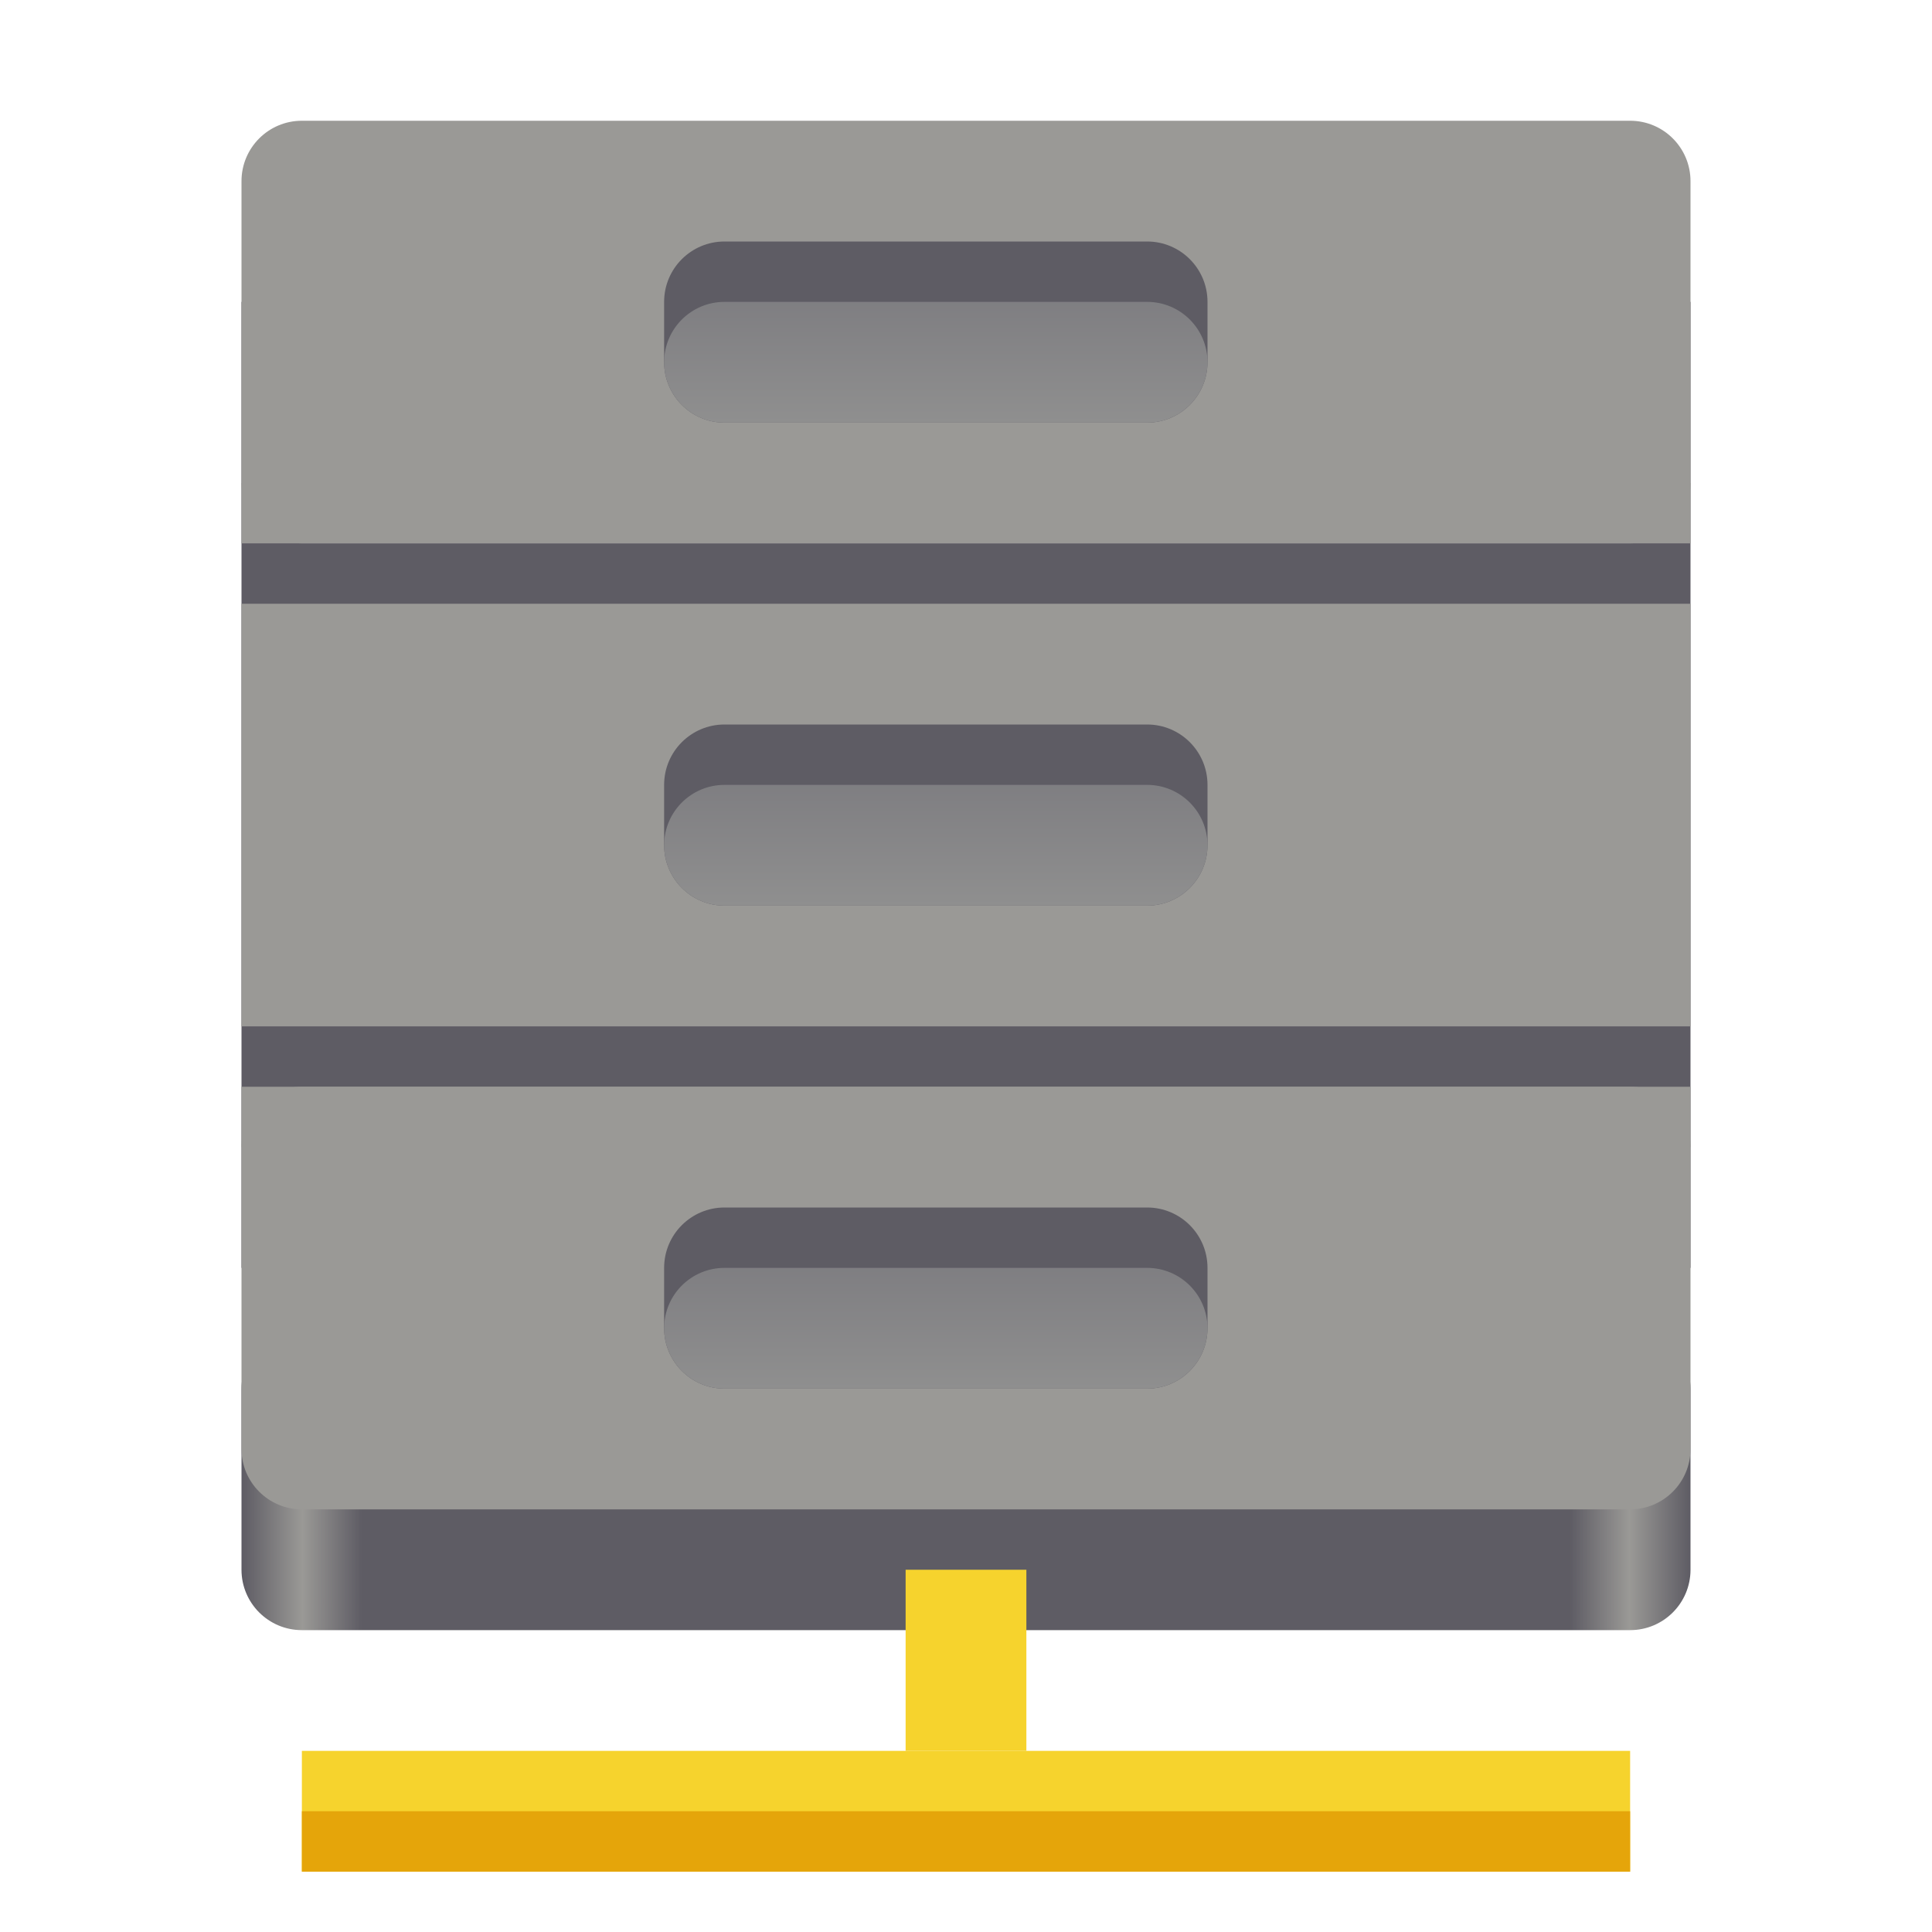
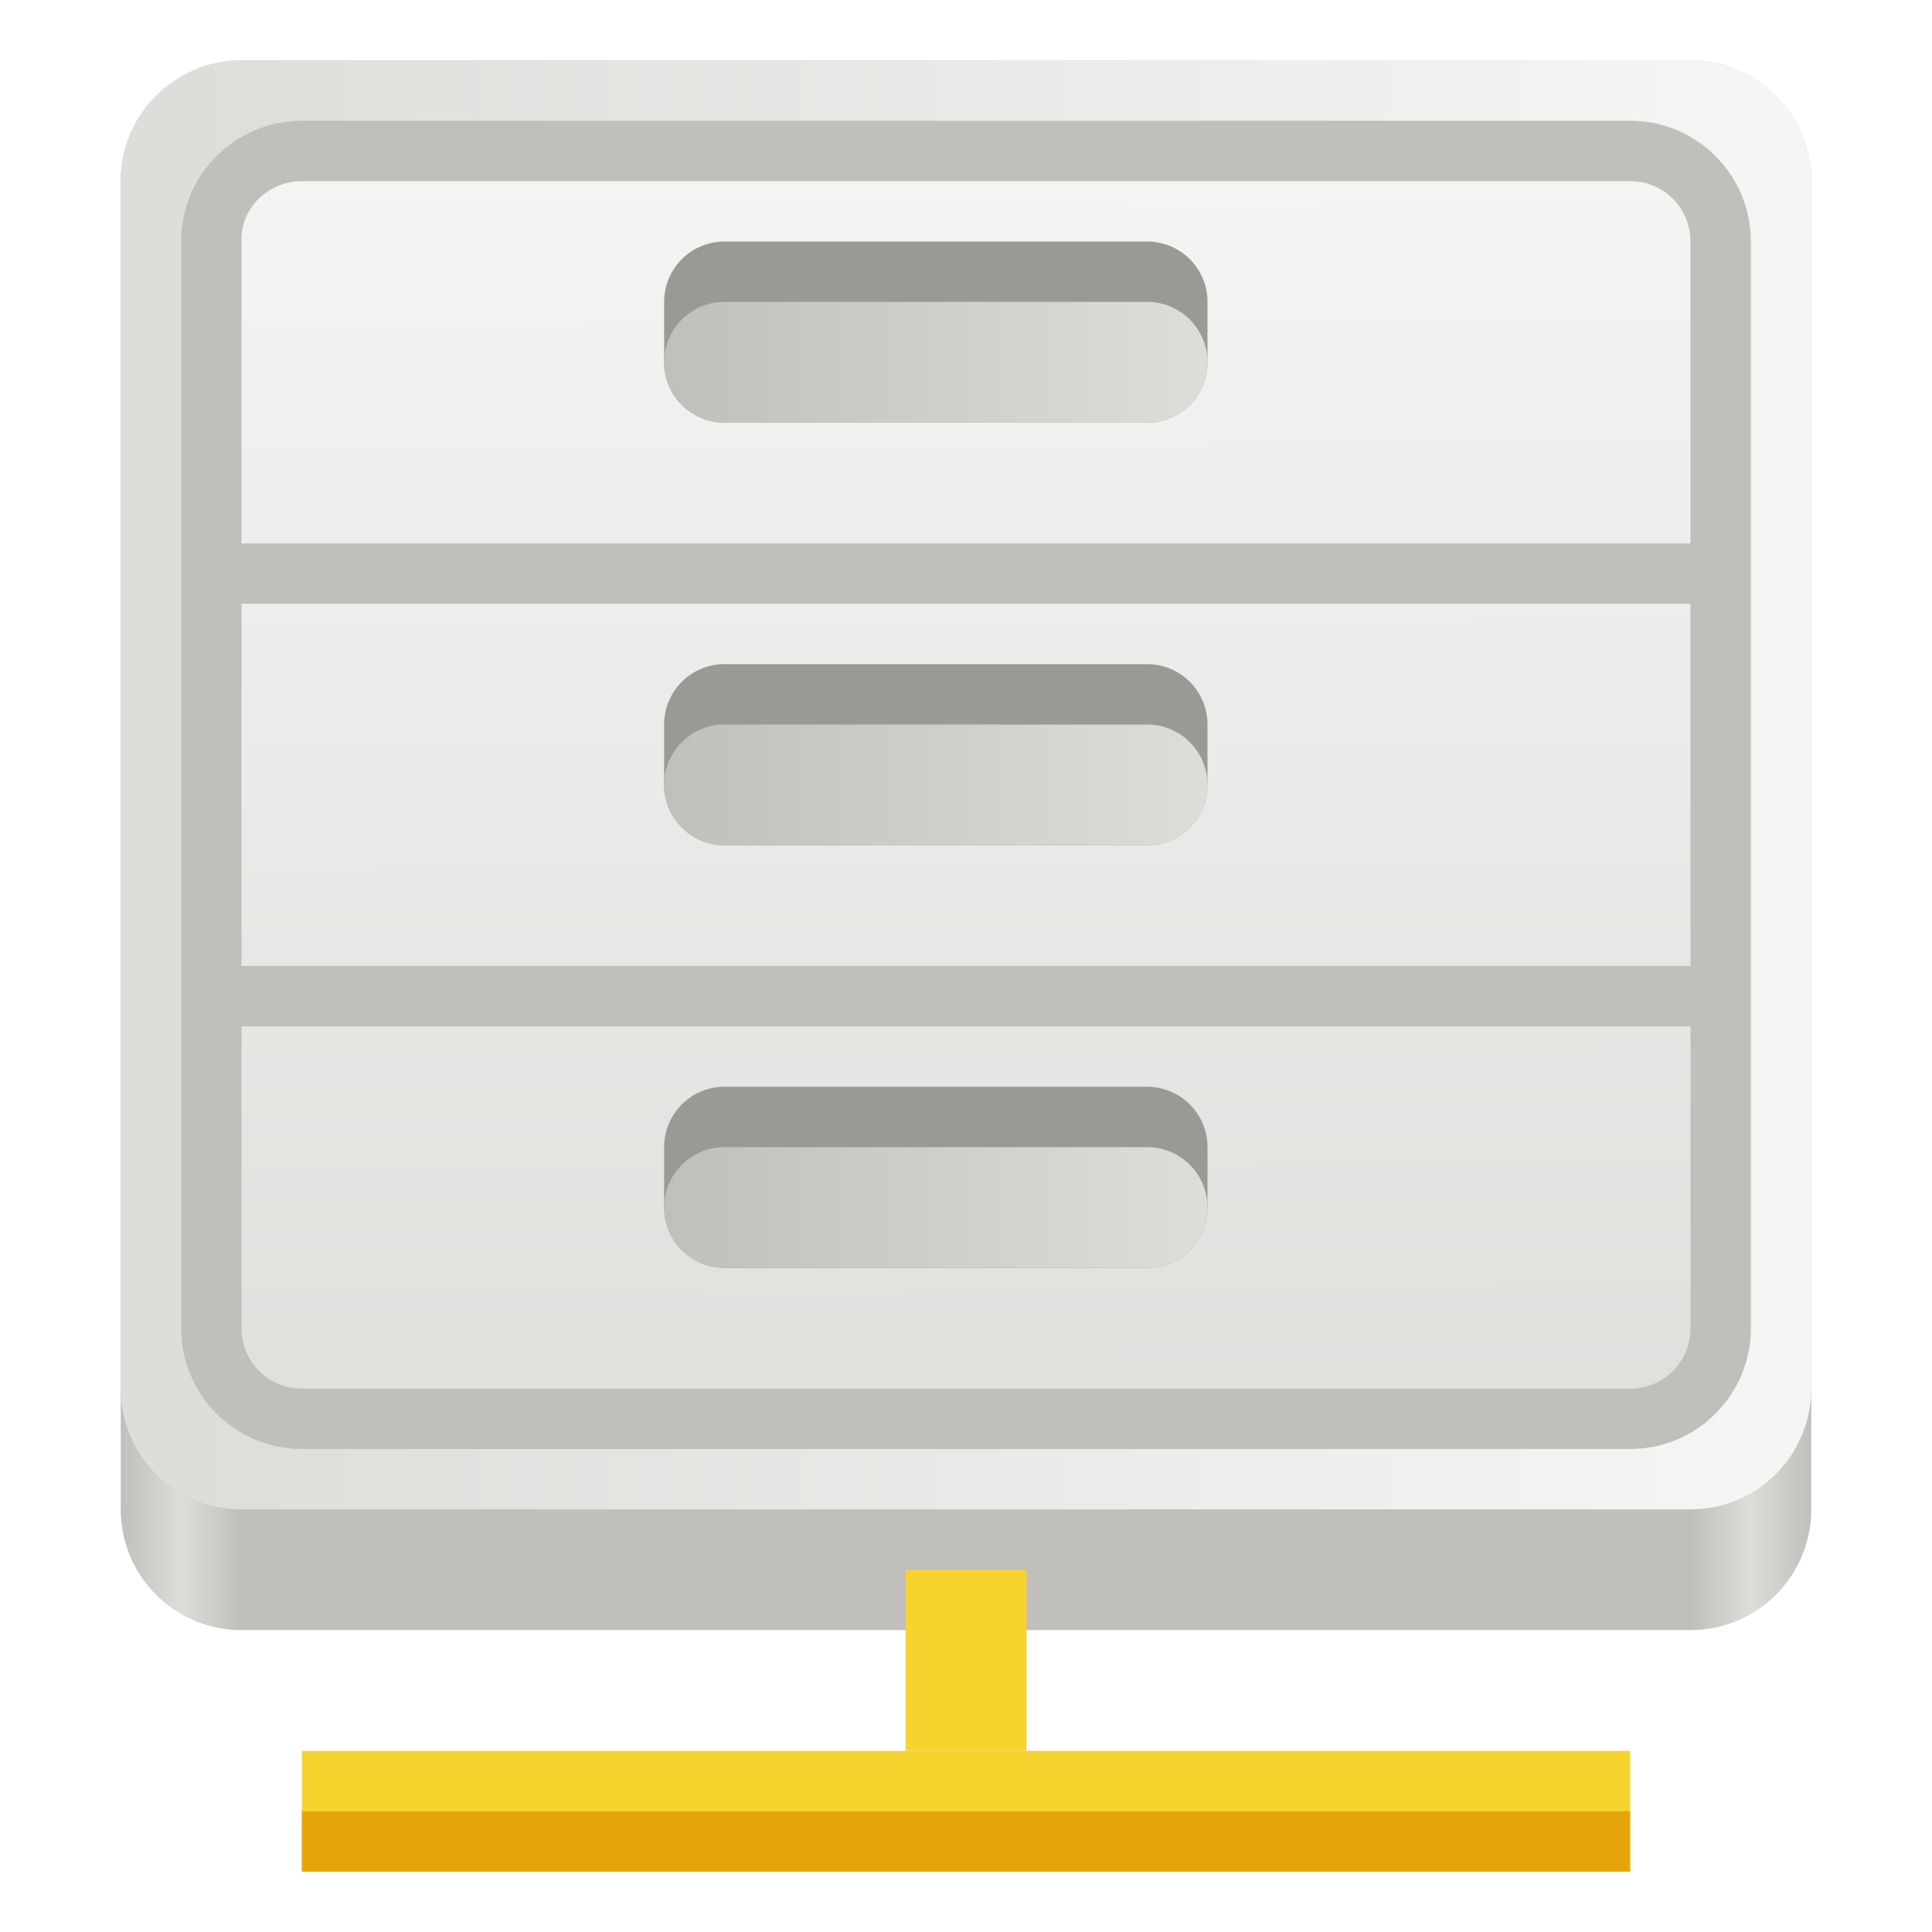
<svg xmlns="http://www.w3.org/2000/svg" xmlns:xlink="http://www.w3.org/1999/xlink" width="128" height="128" version="1.1" viewBox="0 0 128 128">
  <defs>
    <linearGradient id="a">
-       <stop stop-color="#8f8f8f" offset="0" />
-       <stop stop-color="#77767b" offset="1" />
+       <stop stop-color="#deddda" offset="0" />
+       <stop stop-color="#f6f5f4" offset="1" />
    </linearGradient>
-     <linearGradient id="e" x1="4" x2="28" y1="27" y2="27" gradientTransform="matrix(4,0,0,4,0,-8)" gradientUnits="userSpaceOnUse">
-       <stop stop-color="#5e5c64" offset="0" />
-       <stop stop-color="#9a9996" offset=".042" />
-       <stop stop-color="#5e5c64" offset=".083" />
-       <stop stop-color="#5e5c64" offset=".917" />
-       <stop stop-color="#9a9996" offset=".958" />
-       <stop stop-color="#5e5c64" offset="1" />
+     <linearGradient id="g" x1="4.098" x2="4.003" y1="25.888" y2="1.891" gradientTransform="scale(4)" gradientUnits="userSpaceOnUse" xlink:href="#a" />
+     <linearGradient id="f" x1="2" x2="30" y1="14" y2="14" gradientTransform="scale(4)" gradientUnits="userSpaceOnUse">
+       <stop stop-color="#c0bfbc" offset="0" />
+       <stop stop-color="#deddda" offset=".036" />
+       <stop stop-color="#c0bfbc" offset=".071" />
+       <stop stop-color="#c0bfbc" offset=".929" />
+       <stop stop-color="#deddda" offset=".964" />
+       <stop stop-color="#c0bfbc" offset="1" />
    </linearGradient>
-     <linearGradient id="d" x1="16" x2="16" y1="24" y2="21" gradientTransform="matrix(4,0,0,4,0,-4)" gradientUnits="userSpaceOnUse" xlink:href="#a" />
-     <linearGradient id="c" x1="16" x2="16" y1="8" y2="5" gradientTransform="matrix(4,0,0,4,0,-4)" gradientUnits="userSpaceOnUse" xlink:href="#a" />
-     <linearGradient id="b" x1="15" x2="15" y1="16" y2="13" gradientTransform="matrix(4,0,0,4,0,-4)" gradientUnits="userSpaceOnUse" xlink:href="#a" />
+     <linearGradient id="e" x1="3" x2="29" y1="14" y2="14" gradientTransform="scale(4)" gradientUnits="userSpaceOnUse" xlink:href="#a" />
+     <linearGradient id="d" x1="11" x2="20" y1="6" y2="6" gradientTransform="scale(4)" gradientUnits="userSpaceOnUse">
+       <stop stop-color="#c0bfbc" offset="0" />
+       <stop stop-color="#deddda" offset="1" />
+     </linearGradient>
+     <linearGradient id="c" x1="11" x2="20" y1="13" y2="13" gradientTransform="scale(4)" gradientUnits="userSpaceOnUse">
+       <stop stop-color="#c0bfbc" offset="0" />
+       <stop stop-color="#deddda" offset="1" />
+     </linearGradient>
+     <linearGradient id="b" x1="11" x2="20" y1="20" y2="20" gradientTransform="scale(4)" gradientUnits="userSpaceOnUse">
+       <stop stop-color="#c0bfbc" offset="0" />
+       <stop stop-color="#deddda" offset="1" />
+     </linearGradient>
  </defs>
-   <rect x="16" y="20" width="96" height="64" ry="0" fill="#5e5c64" />
-   <rect x="16" y="88" width="96" height="20" ry="4" fill="url(#e)" />
-   <rect x="16" y="8" width="96" height="28" ry="4" fill="#9a9996" />
-   <rect x="16" y="40" width="96" height="28" ry="0" fill="#9a9996" />
-   <rect x="16" y="72" width="96" height="28" ry="4" fill="#9a9996" />
-   <rect x="16" y="32" width="96" height="4" ry="0" fill="#9a9996" />
-   <rect x="16" y="72" width="96" height="4" fill="#9a9996" />
-   <rect x="44" y="16" width="36" height="12" ry="4" fill="#5e5c64" />
-   <rect x="44" y="20" width="36" height="8" ry="4" fill="url(#c)" />
-   <rect x="44" y="48" width="36" height="12" ry="4" fill="#5e5c64" />
-   <rect x="44" y="52" width="36" height="8" ry="4" fill="url(#b)" />
-   <rect x="44" y="80" width="36" height="12" ry="4" fill="#5e5c64" />
-   <rect x="44" y="84" width="36" height="8" ry="4" fill="url(#d)" />
+   <rect x="8" y="4" width="112" height="104" ry="8" fill="url(#f)" />
+   <rect x="8" y="4" width="112" height="96" ry="8" fill="url(#e)" />
+   <rect x="12" y="8" width="104" height="88" ry="8" fill="#c0bfbc" />
+   <rect x="16" y="20" width="96" height="64" ry="0" fill="#c0bfbc" />
+   <path d="m20 12c-2.216 0-4.086 1.786-4 4v20h96v-20c0-2.216-1.784-4-4-4zm-4 28v24h96v-24zm0 28v20c0 2.216 1.784 4 4 4h88c2.216 0 4-1.784 4-4v-20z" fill="url(#g)" />
+   <rect x="44" y="16" width="36" height="12" ry="4" fill="#9a9996" />
+   <rect x="44" y="20" width="36" height="8" ry="4" fill="url(#d)" />
+   <rect x="44" y="44" width="36" height="12" ry="4" fill="#9a9996" />
+   <rect x="44" y="48" width="36" height="8" ry="4" fill="url(#c)" />
+   <rect x="44" y="72" width="36" height="12" ry="4" fill="#9a9996" />
+   <rect x="44" y="76" width="36" height="8" ry="4" fill="url(#b)" />
  <rect x="60" y="104" width="8" height="12" fill="#f6d32d" />
  <rect x="20" y="116" width="88" height="8" fill="#f6d32d" />
  <rect x="20" y="120" width="88" height="4" fill="#e5a50a" />
</svg>
